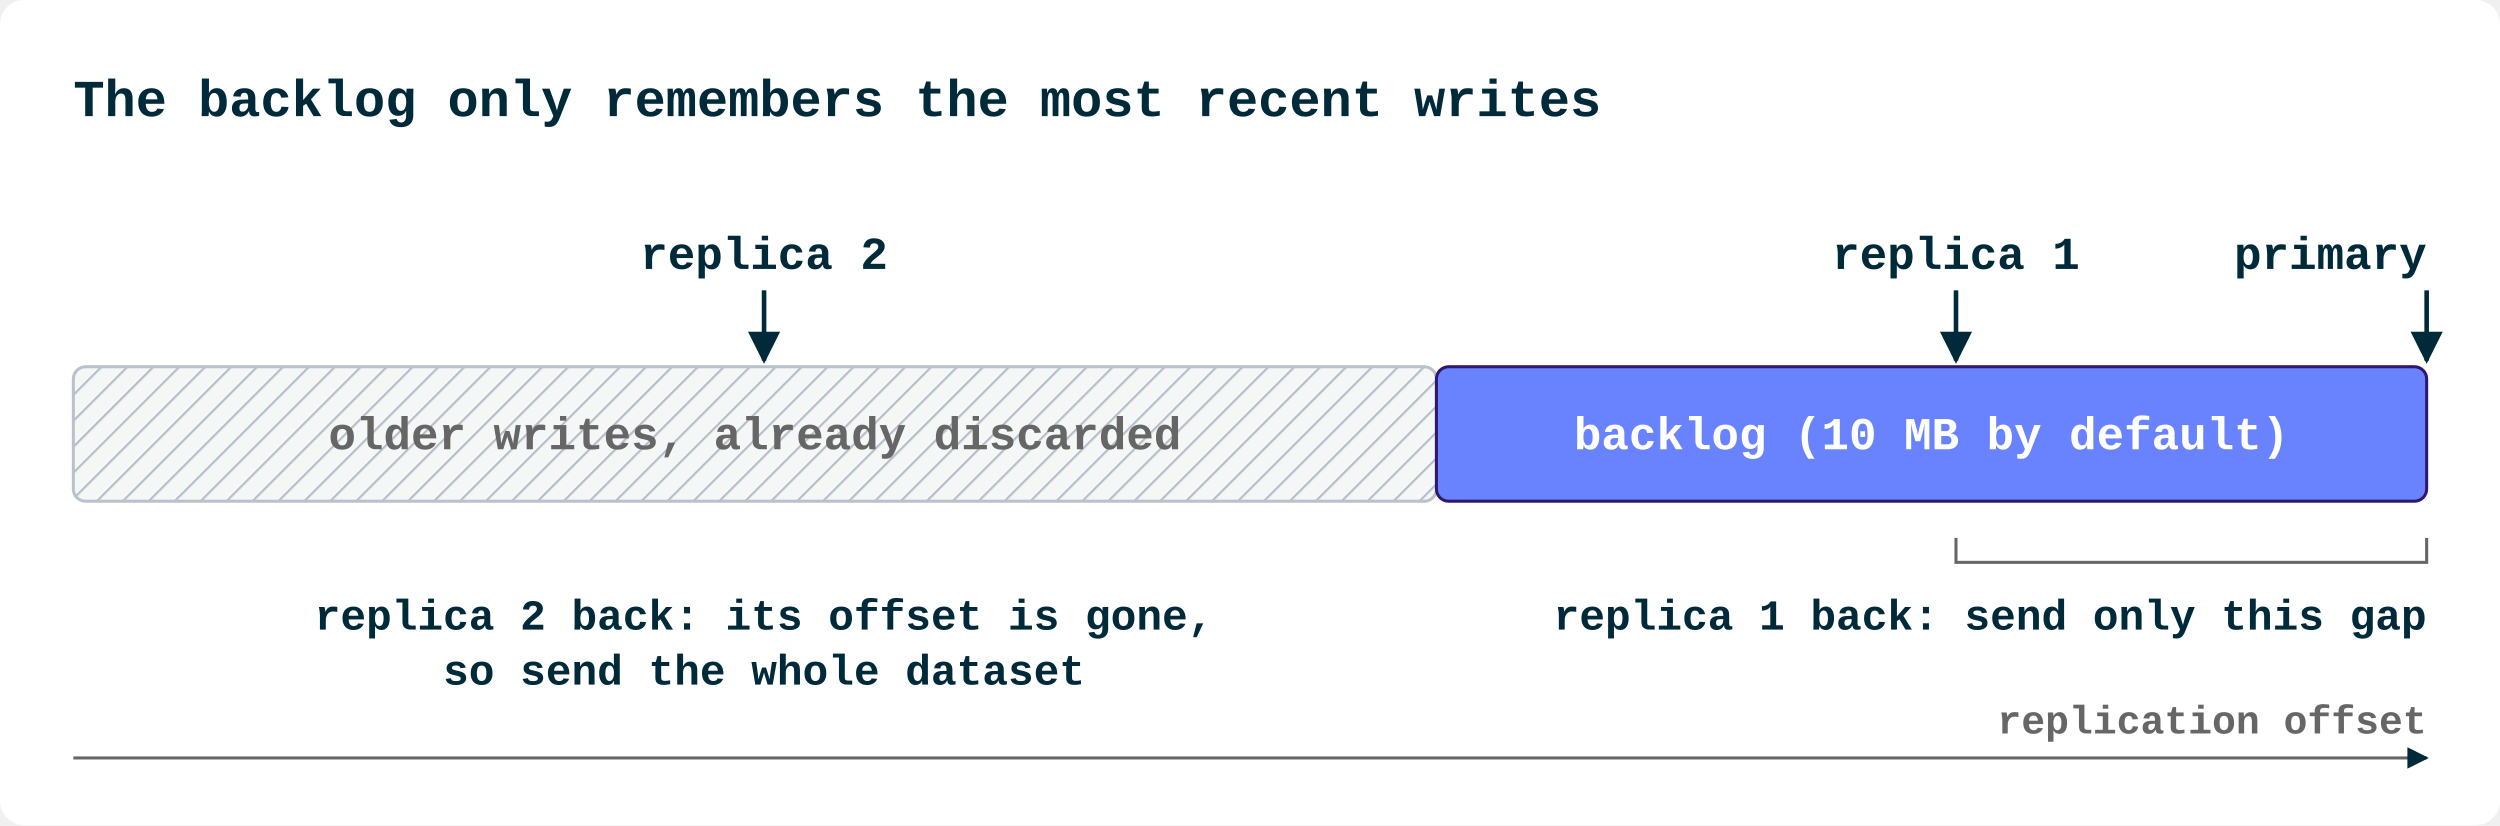
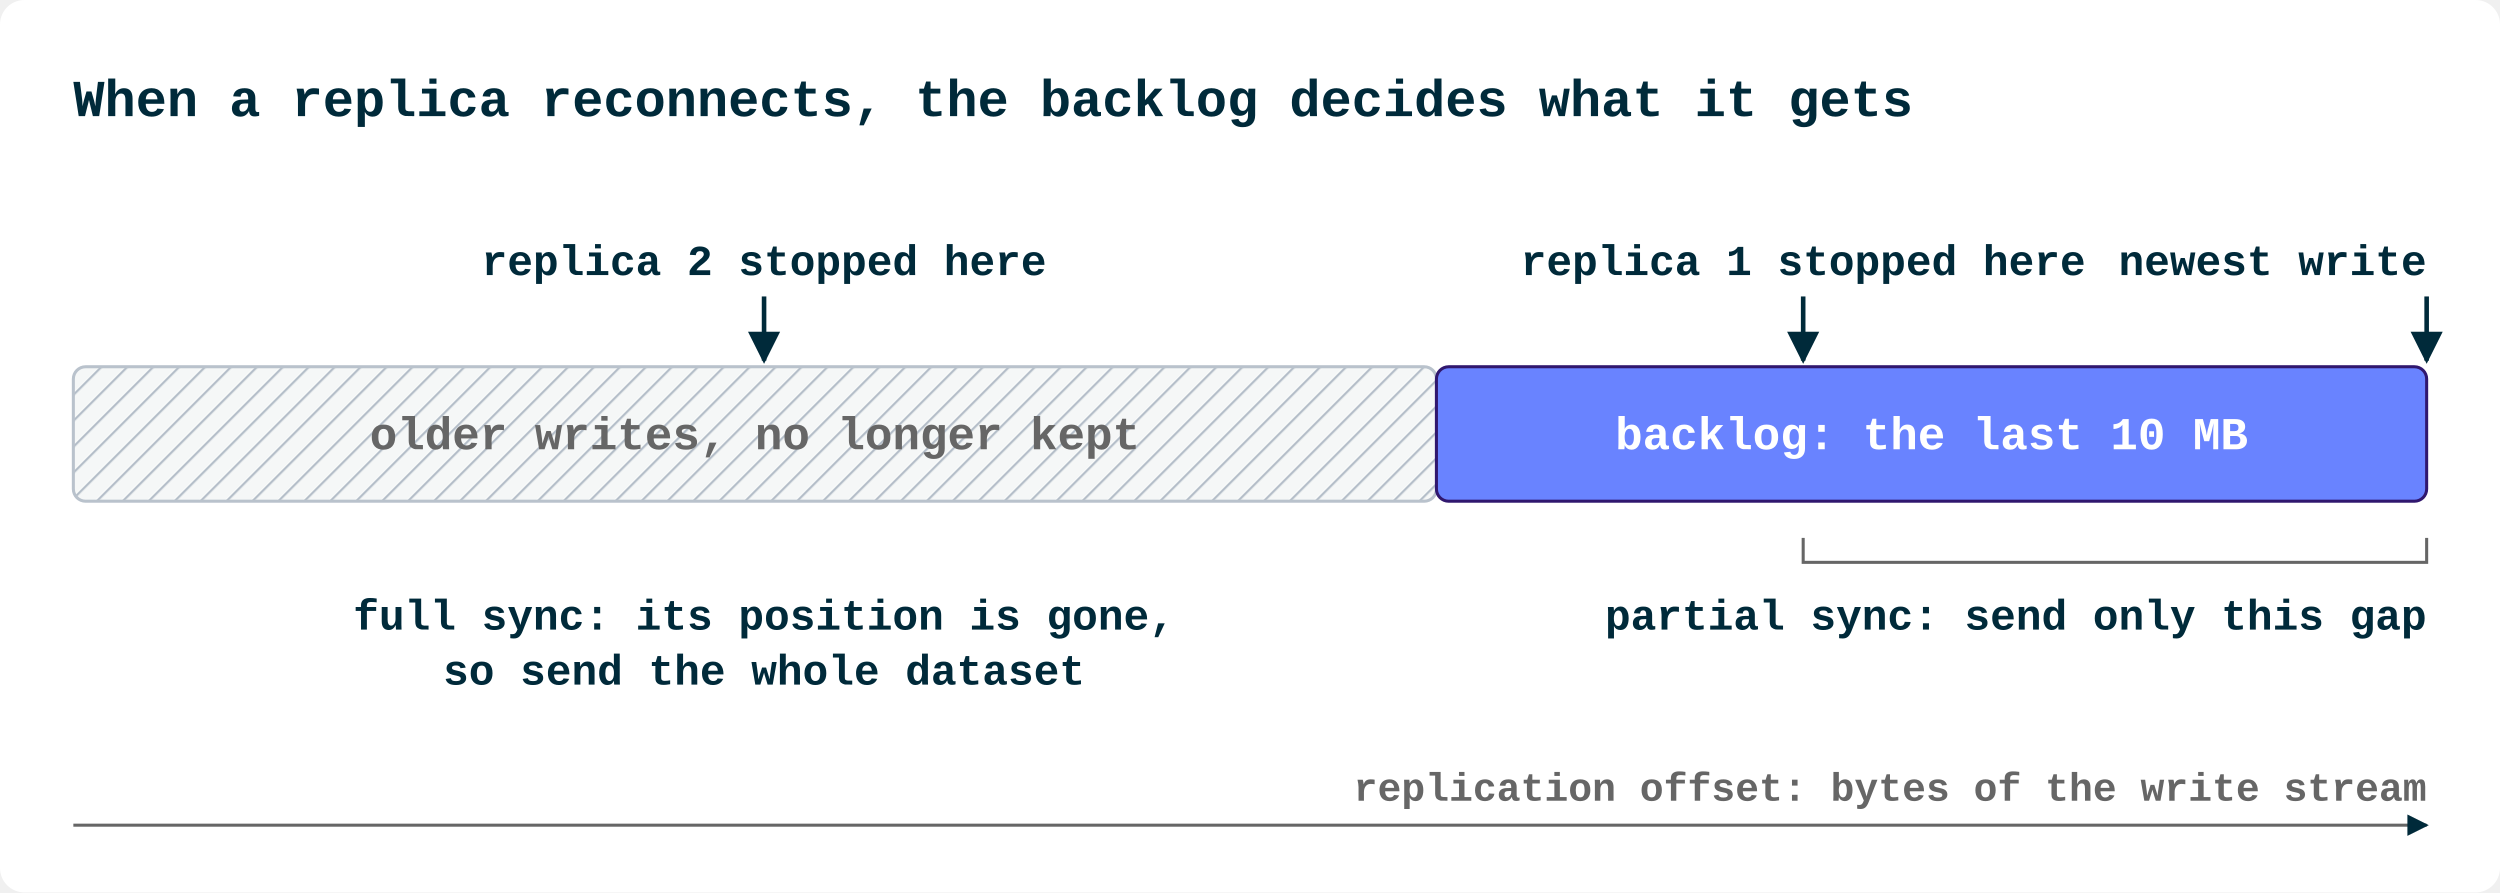
- <svg xmlns="http://www.w3.org/2000/svg" viewBox="0 0 818 270" width="818" height="270">
+ <svg xmlns="http://www.w3.org/2000/svg" viewBox="0 0 818 292" width="818" height="292">
  <style>
  .fd-background { fill: #ffffff; fill: var(--fd-background, #ffffff); }
  .fd-title { fill: #002a3a; fill: var(--fd-text, #002a3a); }
  .fd-field-box { fill: #6983ff; fill: var(--fd-field-fill, #6983ff); stroke: #30176e; stroke: var(--fd-field-border, #30176e); stroke-width: 1; }
  .fd-extra-box { fill: #6983ff; fill: var(--fd-field-fill, #6983ff); fill-opacity: 0.18; stroke: #30176e; stroke: var(--fd-field-border, #30176e); stroke-width: 1; }
  .fd-padding-box { fill: url(#fd-hatch); stroke: #b9c2cc; stroke: var(--fd-padding-stroke, #b9c2cc); stroke-width: 1; }
  .fd-field-label { fill: #ffffff; fill: var(--fd-field-text, #ffffff); }
  .fd-callout-label { fill: #002a3a; fill: var(--fd-text, #002a3a); }
  .fd-muted { fill: #666666; fill: var(--fd-muted, #666666); }
  .fd-leader-line { stroke: #666666; stroke: var(--fd-muted, #666666); stroke-width: 1; fill: none; }
  .fd-pointer-arrow { stroke: #002a3a; stroke: var(--fd-text, #002a3a); stroke-width: 1.5; fill: none; }
  .fd-pointer-head { fill: #002a3a; fill: var(--fd-text, #002a3a); }
  .fd-hatch-background { fill: #f5f7f7; fill: var(--fd-padding-fill, #f5f7f7); }
  .fd-hatch-lines { stroke: #b9c2cc; stroke: var(--fd-padding-stroke, #b9c2cc); stroke-width: 1.5; }
  text { font-family: 'Fira Mono', Consolas, Menlo, Monaco, 'Courier New', monospace; font-family: var(--fd-font, 'Fira Mono', Consolas, Menlo, Monaco, 'Courier New', monospace); }
</style>
  <rect class="fd-background" width="100%" height="100%" rx="8" />
  <defs>
    <pattern id="fd-hatch" width="6" height="6" patternTransform="rotate(45)" patternUnits="userSpaceOnUse">
      <rect class="fd-hatch-background" width="6" height="6" />
      <line class="fd-hatch-lines" x1="0" y1="0" x2="0" y2="6" />
    </pattern>
    <marker id="head" viewBox="0 0 10 10" refX="9" refY="5" markerWidth="7" markerHeight="7" orient="auto-start-reverse">
      <path class="fd-pointer-head" d="M0,0 L10,5 L0,10 z" />
    </marker>
  </defs>
-   <text class="fd-title" x="24.0" y="38.0" font-size="17" font-weight="700" text-anchor="start">The backlog only remembers the most recent writes</text>
+   <text class="fd-title" x="24.0" y="38.0" font-size="17" font-weight="700" text-anchor="start">When a replica reconnects, the backlog decides what it gets</text>
  <rect class="fd-padding-box" x="24" y="120" width="446" height="44" rx="4" />
  <rect class="fd-field-box" x="470" y="120" width="324" height="44" rx="4" />
-   <text class="fd-muted" x="247.0" y="147.0" font-size="15" font-weight="600" text-anchor="middle">older writes, already discarded</text>
-   <text class="fd-field-label" x="632.0" y="147.0" font-size="15" font-weight="700" text-anchor="middle">backlog (10 MB by default)</text>
-   <text class="fd-callout-label" x="250.0" y="88.0" font-size="15" font-weight="600" text-anchor="middle">replica 2</text>
-   <line class="fd-pointer-arrow" x1="250" y1="95" x2="250" y2="118" marker-end="url(#head)" />
-   <text class="fd-callout-label" x="640.0" y="88.0" font-size="15" font-weight="600" text-anchor="middle">replica 1</text>
-   <line class="fd-pointer-arrow" x1="640" y1="95" x2="640" y2="118" marker-end="url(#head)" />
-   <text class="fd-callout-label" x="794.0" y="88.0" font-size="15" font-weight="600" text-anchor="end">primary</text>
-   <line class="fd-pointer-arrow" x1="794" y1="95" x2="794" y2="118" marker-end="url(#head)" />
-   <path class="fd-leader-line" d="M 640 176 v 8 H 794 v -8" />
-   <text class="fd-callout-label" x="794.0" y="206.0" font-size="14" font-weight="600" text-anchor="end">replica 1 back: send only this gap</text>
-   <text class="fd-callout-label" x="250.0" y="206.0" font-size="14" font-weight="600" text-anchor="middle">replica 2 back: its offset is gone,</text>
+   <text class="fd-muted" x="247.0" y="147.0" font-size="15" font-weight="600" text-anchor="middle">older writes, no longer kept</text>
+   <text class="fd-field-label" x="632.0" y="147.0" font-size="15" font-weight="700" text-anchor="middle">backlog: the last 10 MB</text>
+   <text class="fd-callout-label" x="250.0" y="90.0" font-size="14" font-weight="600" text-anchor="middle">replica 2 stopped here</text>
+   <line class="fd-pointer-arrow" x1="250" y1="97" x2="250" y2="118" marker-end="url(#head)" />
+   <text class="fd-callout-label" x="590.0" y="90.0" font-size="14" font-weight="600" text-anchor="middle">replica 1 stopped here</text>
+   <line class="fd-pointer-arrow" x1="590" y1="97" x2="590" y2="118" marker-end="url(#head)" />
+   <text class="fd-callout-label" x="794.0" y="90.0" font-size="14" font-weight="600" text-anchor="end">newest write</text>
+   <line class="fd-pointer-arrow" x1="794" y1="97" x2="794" y2="118" marker-end="url(#head)" />
+   <path class="fd-leader-line" d="M 590 176 v 8 H 794 v -8" />
+   <text class="fd-callout-label" x="794.0" y="206.0" font-size="14" font-weight="600" text-anchor="end">partial sync: send only this gap</text>
+   <text class="fd-callout-label" x="250.0" y="206.0" font-size="14" font-weight="600" text-anchor="middle">full sync: its position is gone,</text>
  <text class="fd-callout-label" x="250.0" y="224.0" font-size="14" font-weight="600" text-anchor="middle">so send the whole dataset</text>
-   <line class="fd-leader-line" x1="24" y1="248" x2="794" y2="248" marker-end="url(#head)" />
-   <text class="fd-muted" x="794.0" y="240.0" font-size="13" font-weight="600" text-anchor="end">replication offset</text>
+   <line class="fd-leader-line" x1="24" y1="270" x2="794" y2="270" marker-end="url(#head)" />
+   <text class="fd-muted" x="794.0" y="262.0" font-size="13" font-weight="600" text-anchor="end">replication offset: bytes of the write stream</text>
</svg>
